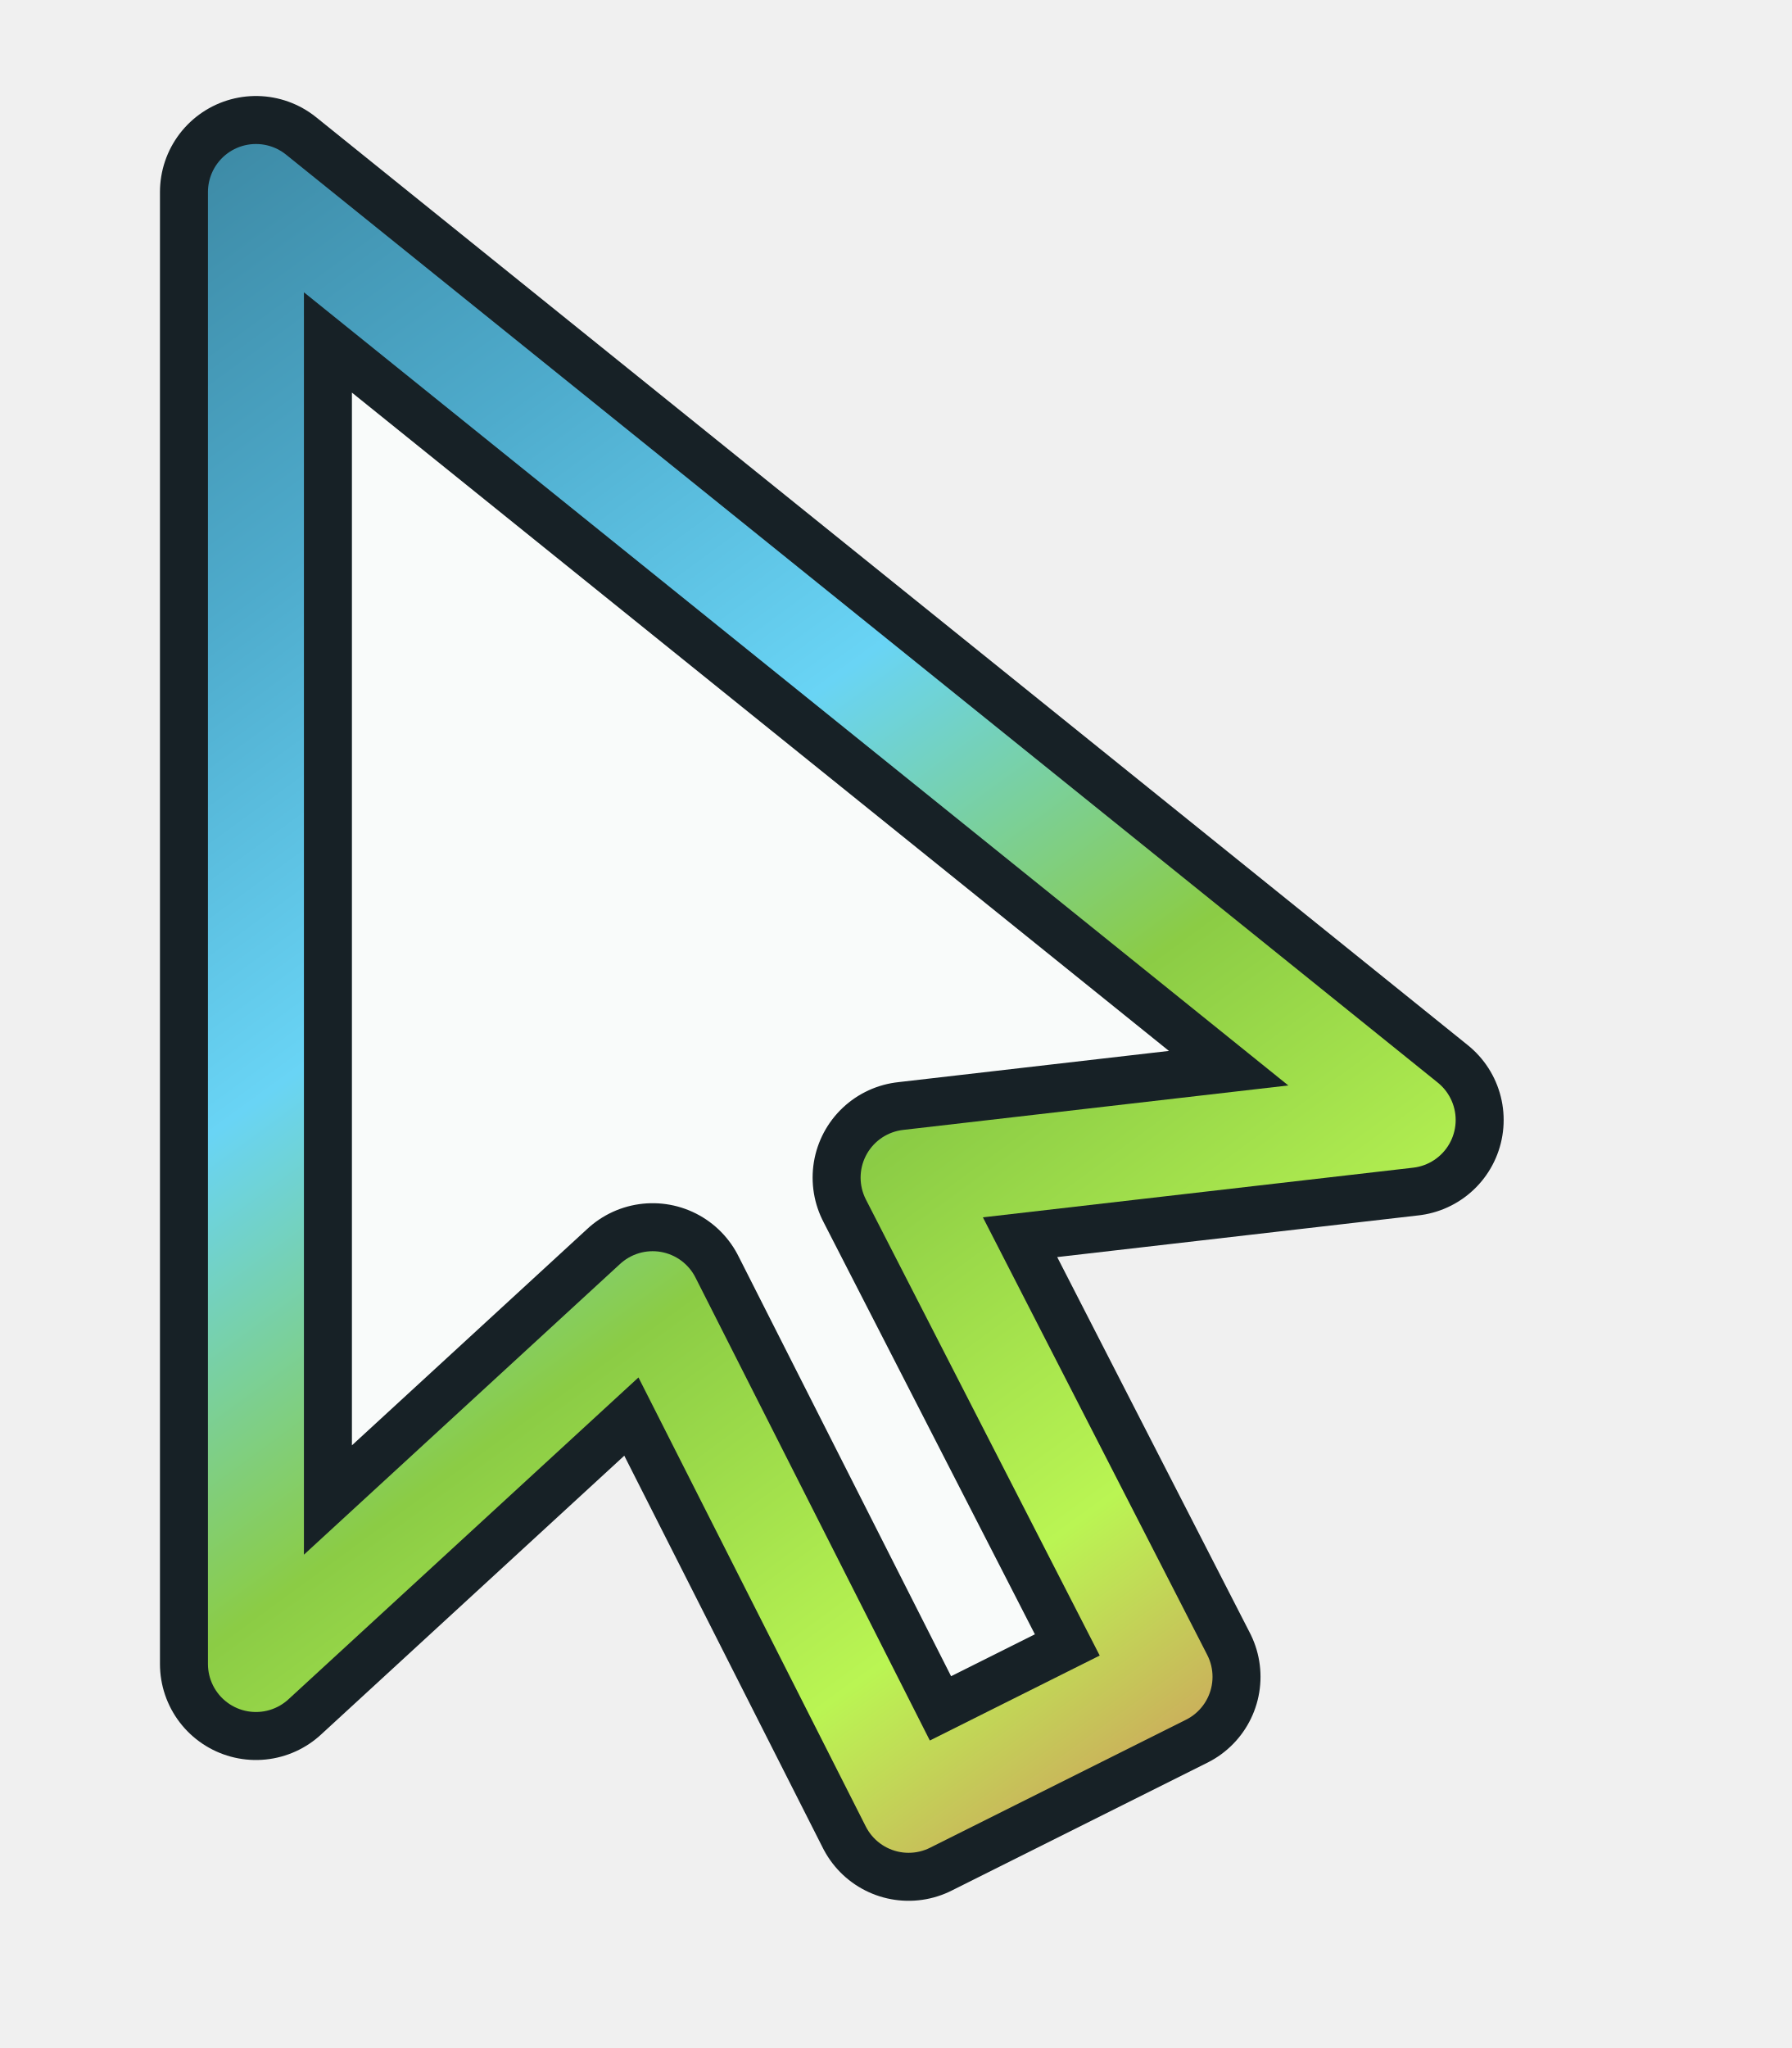
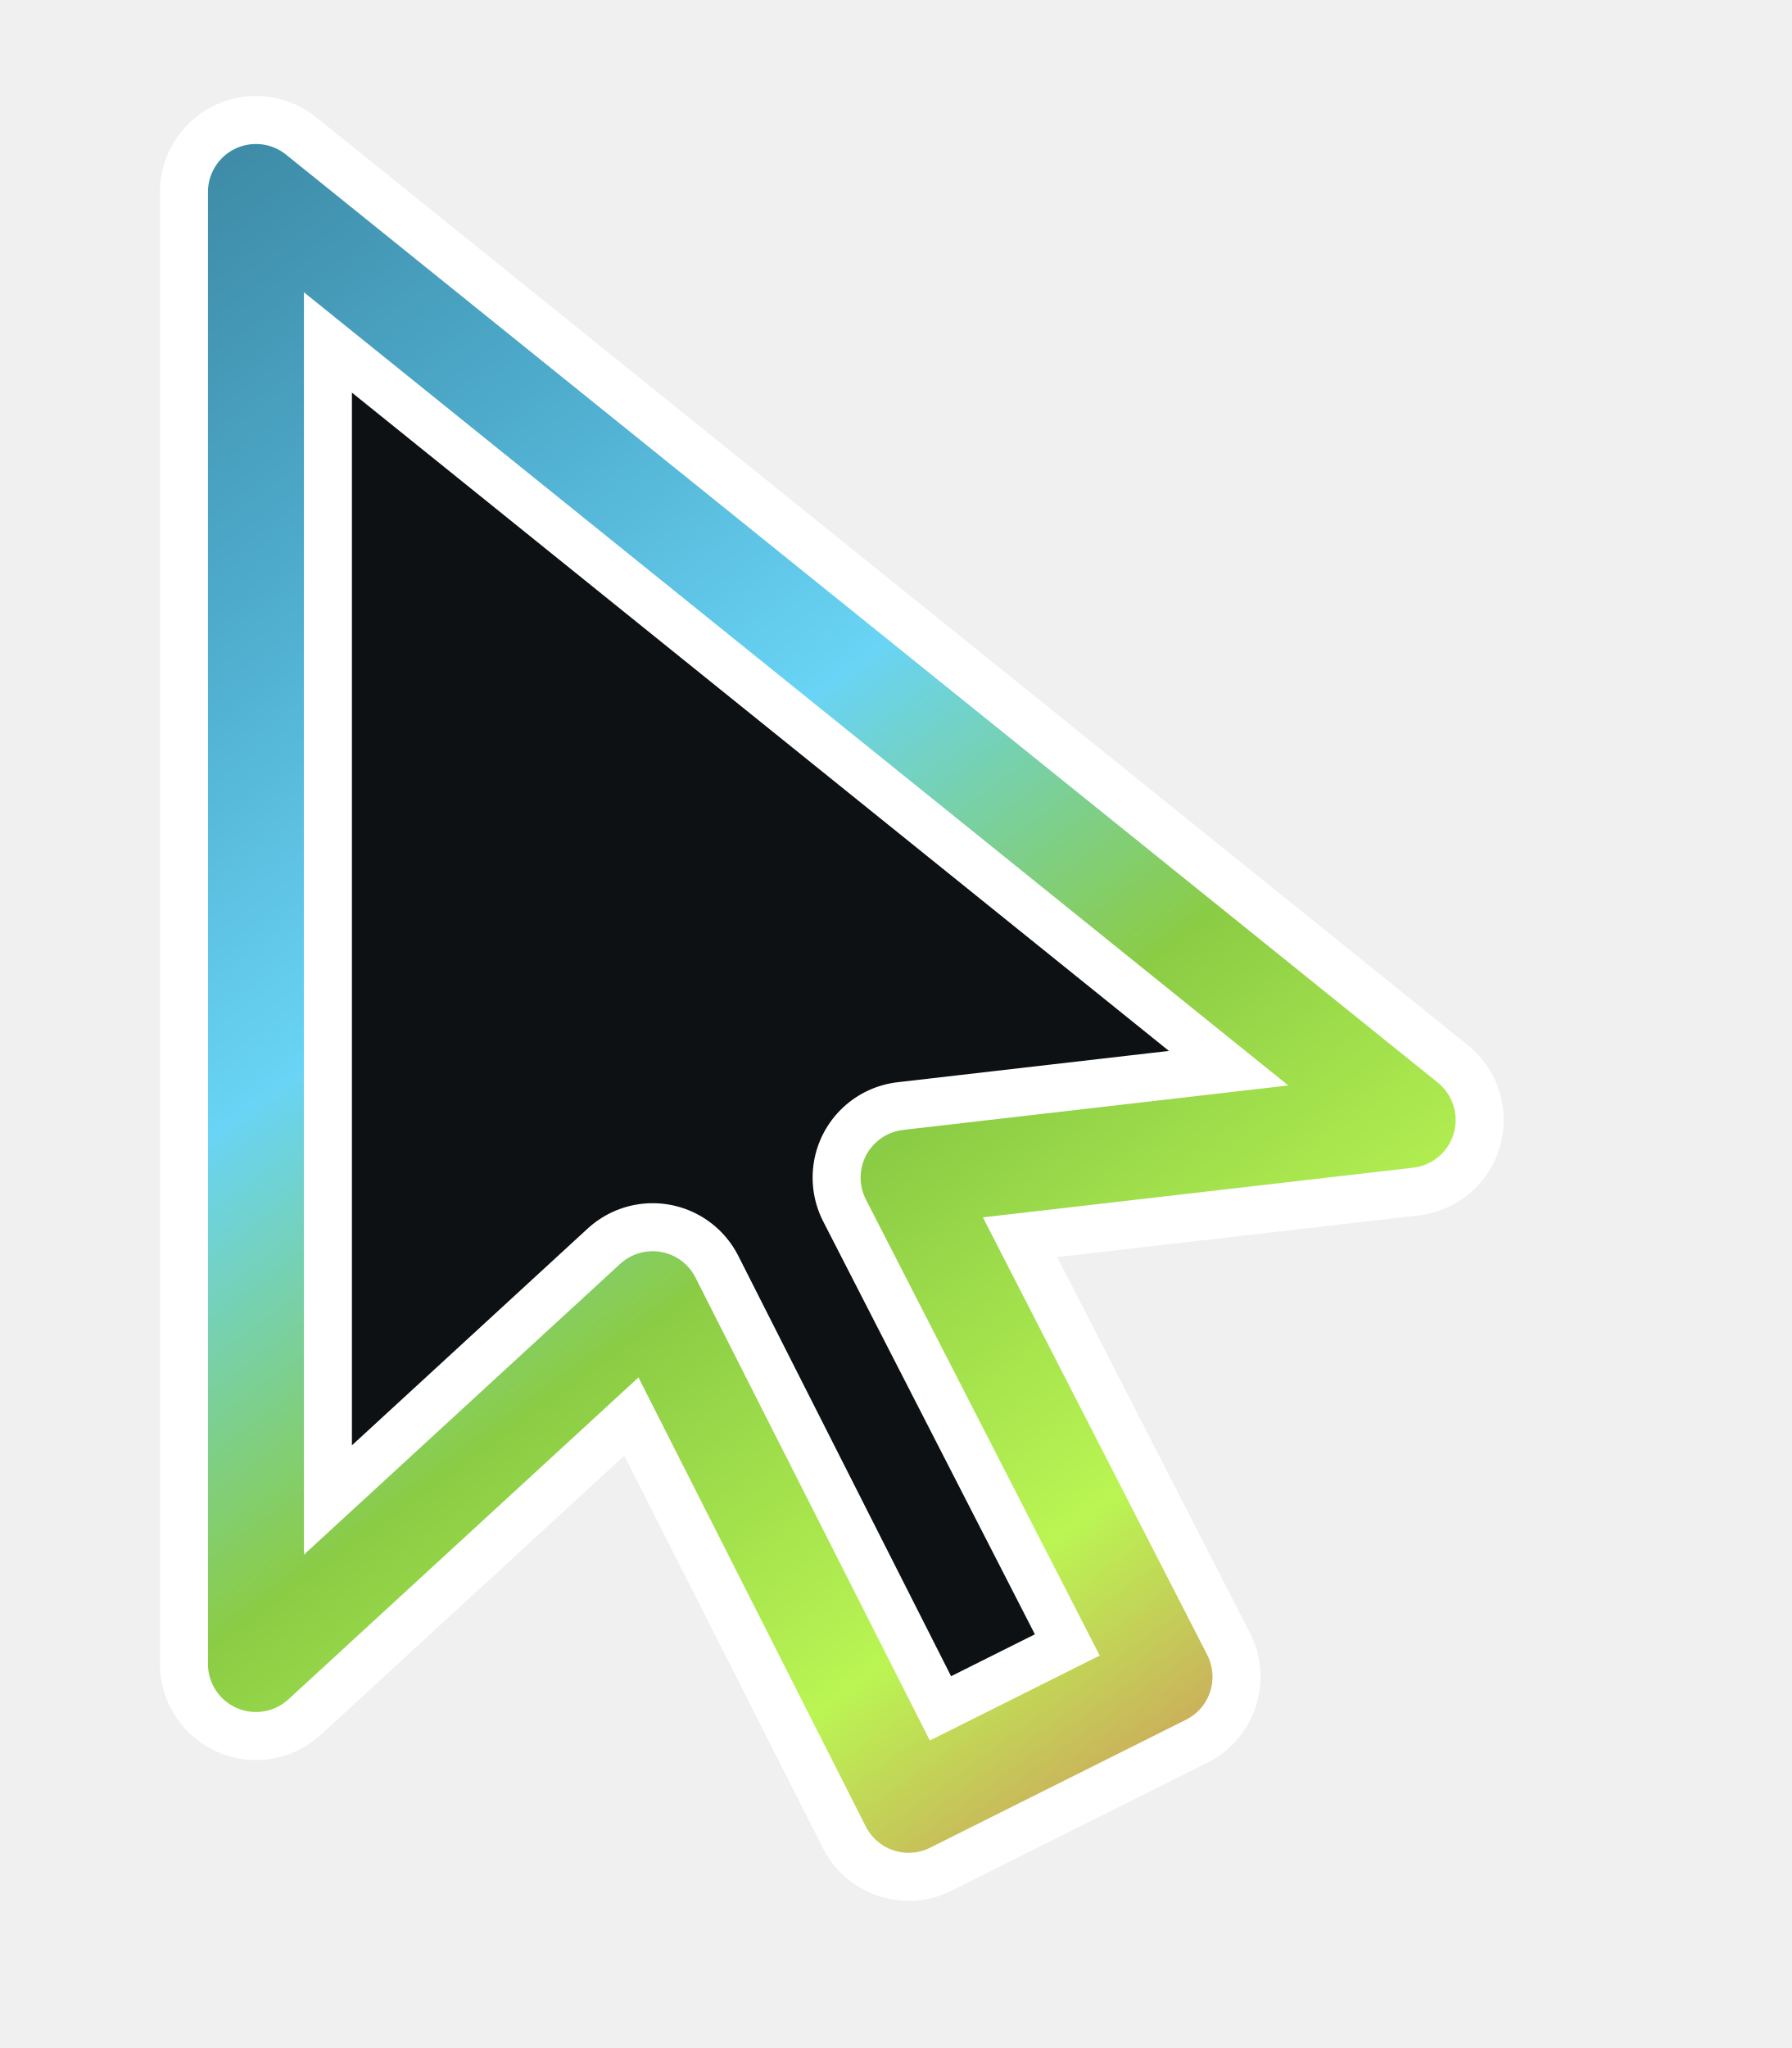
<svg xmlns="http://www.w3.org/2000/svg" width="28" height="32" viewBox="0 0 28 32">
  <defs>
    <linearGradient id="spectrum" x1="3" y1="2" x2="22" y2="28" gradientUnits="userSpaceOnUse">
      <stop offset="0%" stop-color="#3C88A3" />
      <stop offset="20%" stop-color="#4EABCC" />
      <stop offset="40%" stop-color="#69D4F5" />
      <stop offset="60%" stop-color="#8BCC45" />
      <stop offset="80%" stop-color="#BAF553" />
      <stop offset="100%" stop-color="#D97962" />
    </linearGradient>
  </defs>
-   <path d="       M4 3       L22 17.5       L14.2 18.4       L18.2 26.2       L14.2 28.2       L10.2 20.3       L4 26       Z     " fill="#F9FBFA" stroke="#172126" stroke-width="3" stroke-linejoin="round" />
+   <path d="       M4 3       L22 17.5       L14.2 18.4       L18.2 26.2       L14.2 28.2       L10.2 20.3       L4 26       Z     " fill="#0D1113" stroke="#FFFFFF" stroke-width="3" stroke-linejoin="round" />
  <path d="       M4 3       L22 17.5       L14.2 18.4       L18.2 26.2       L14.2 28.2       L10.2 20.3       L4 26       Z     " fill="none" stroke="url(#spectrum)" stroke-width="1.5" stroke-linejoin="round" />
</svg>
